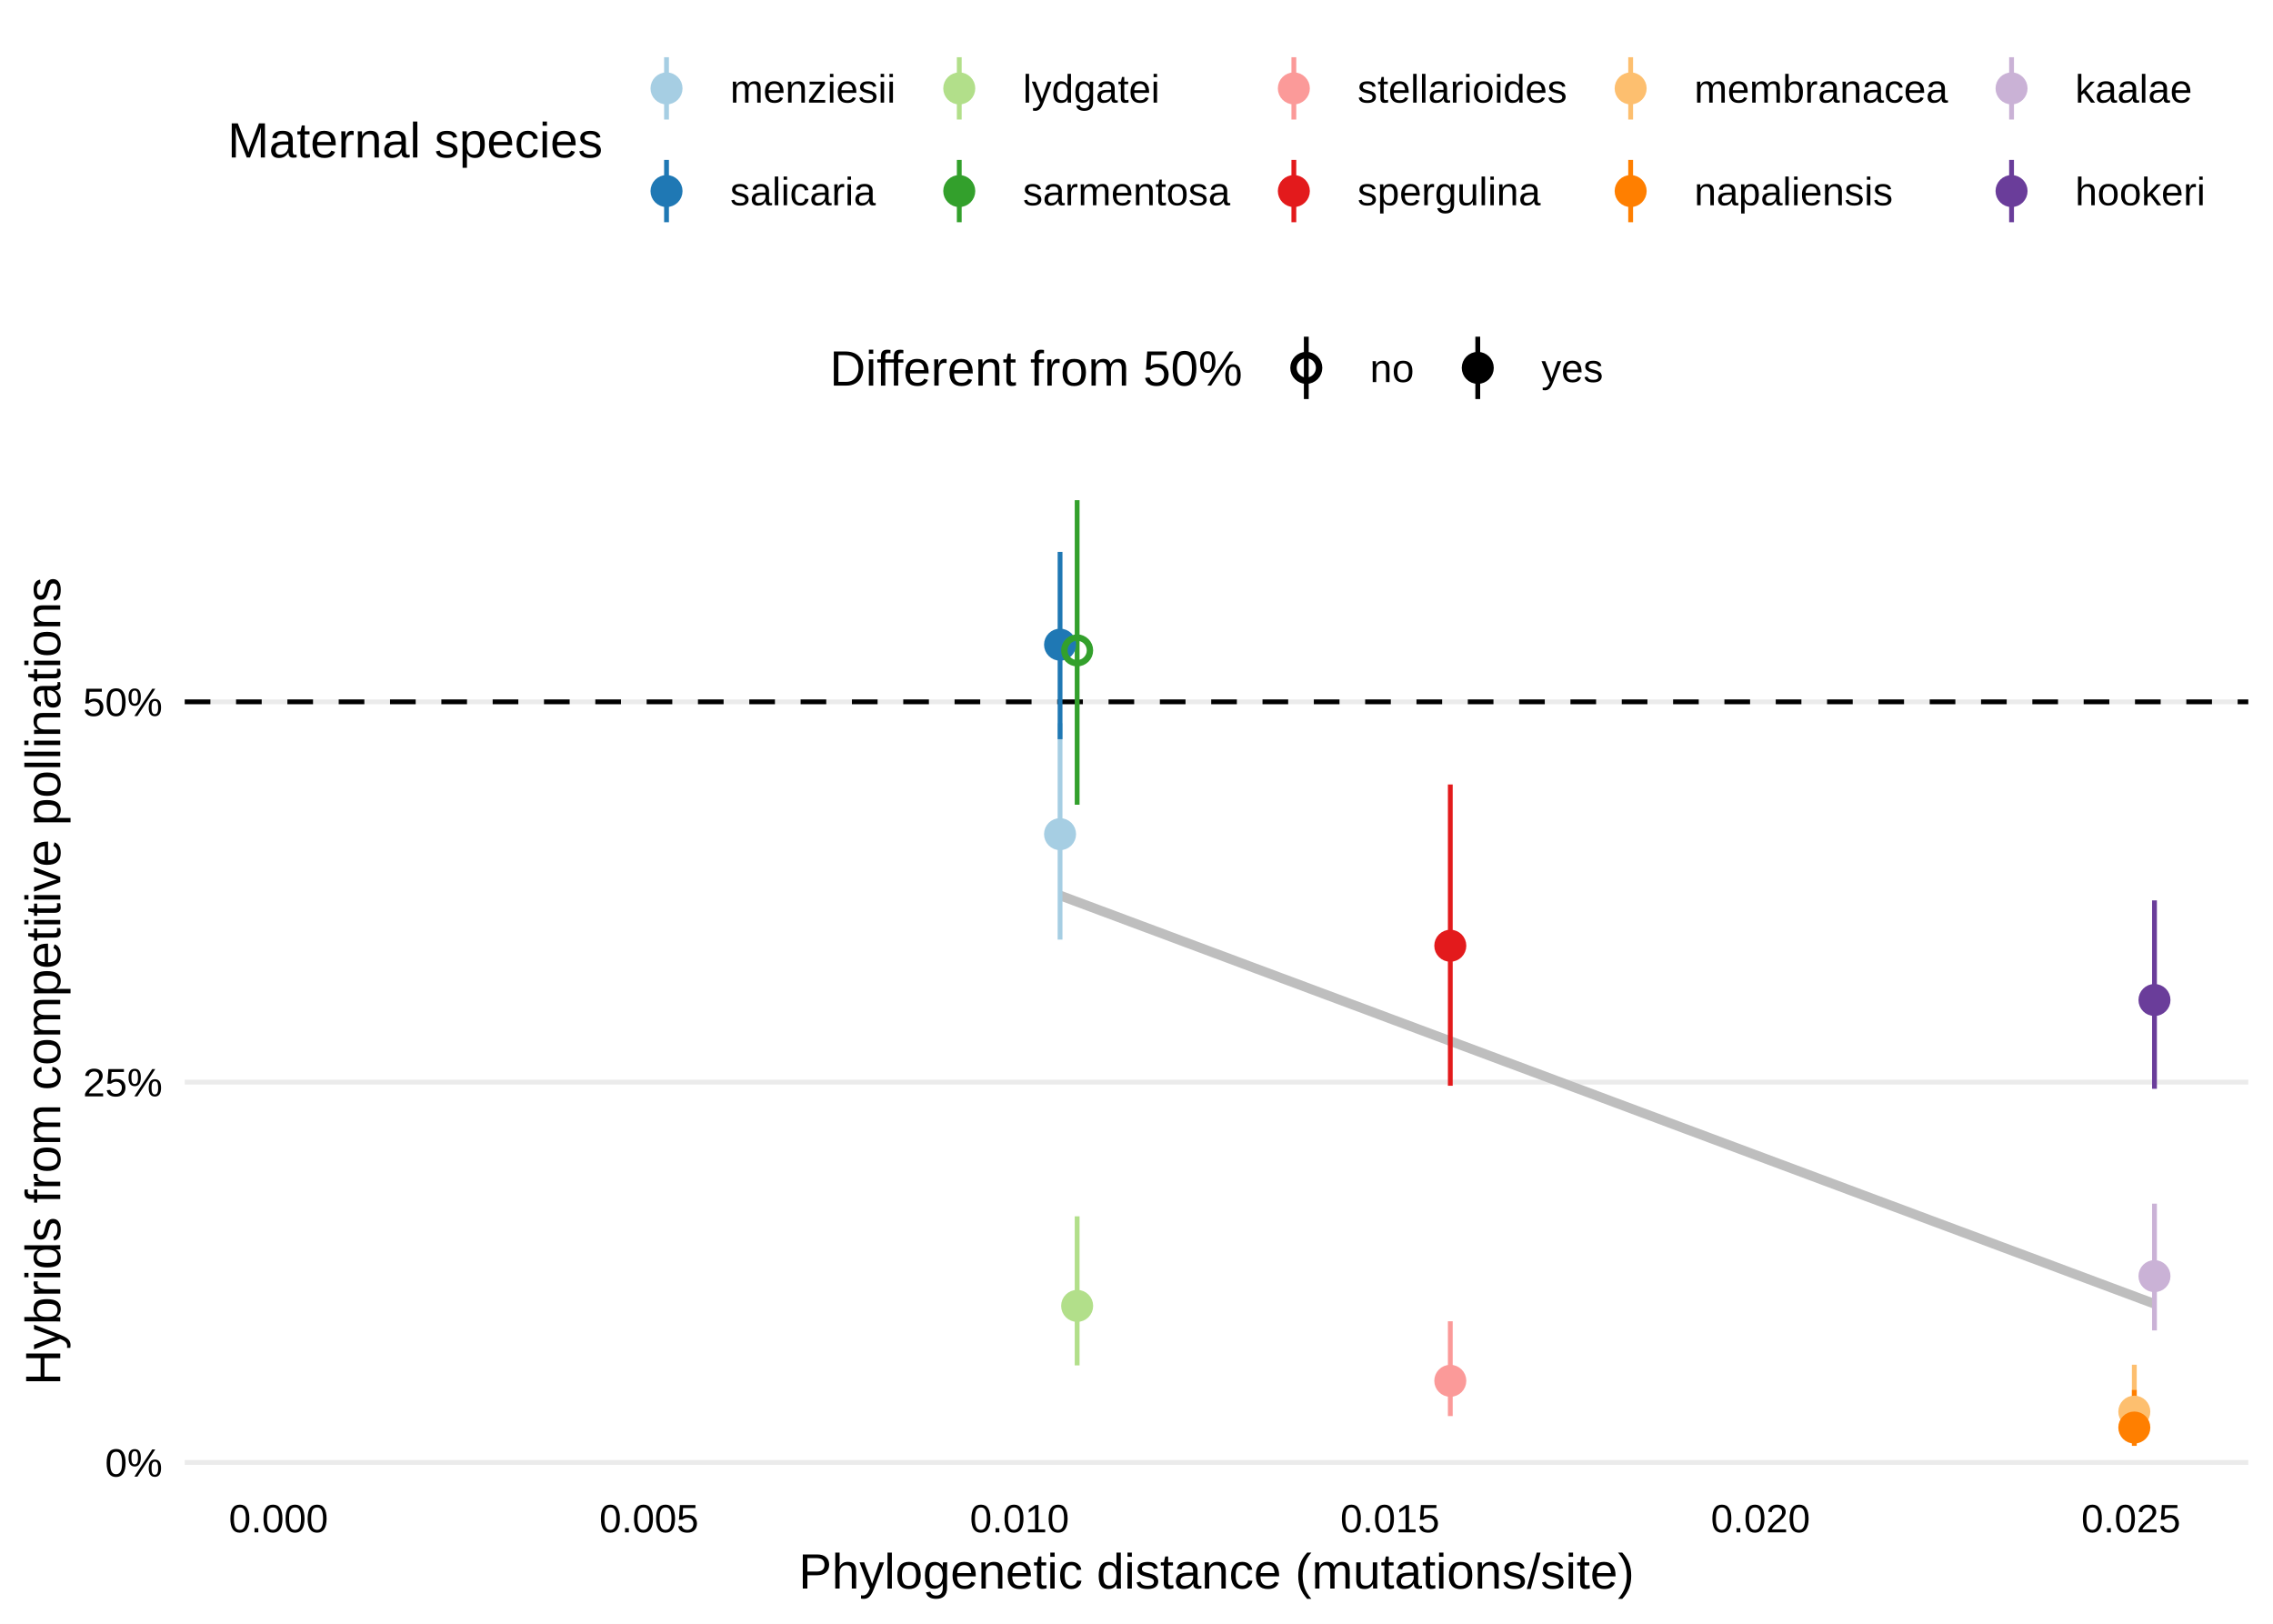
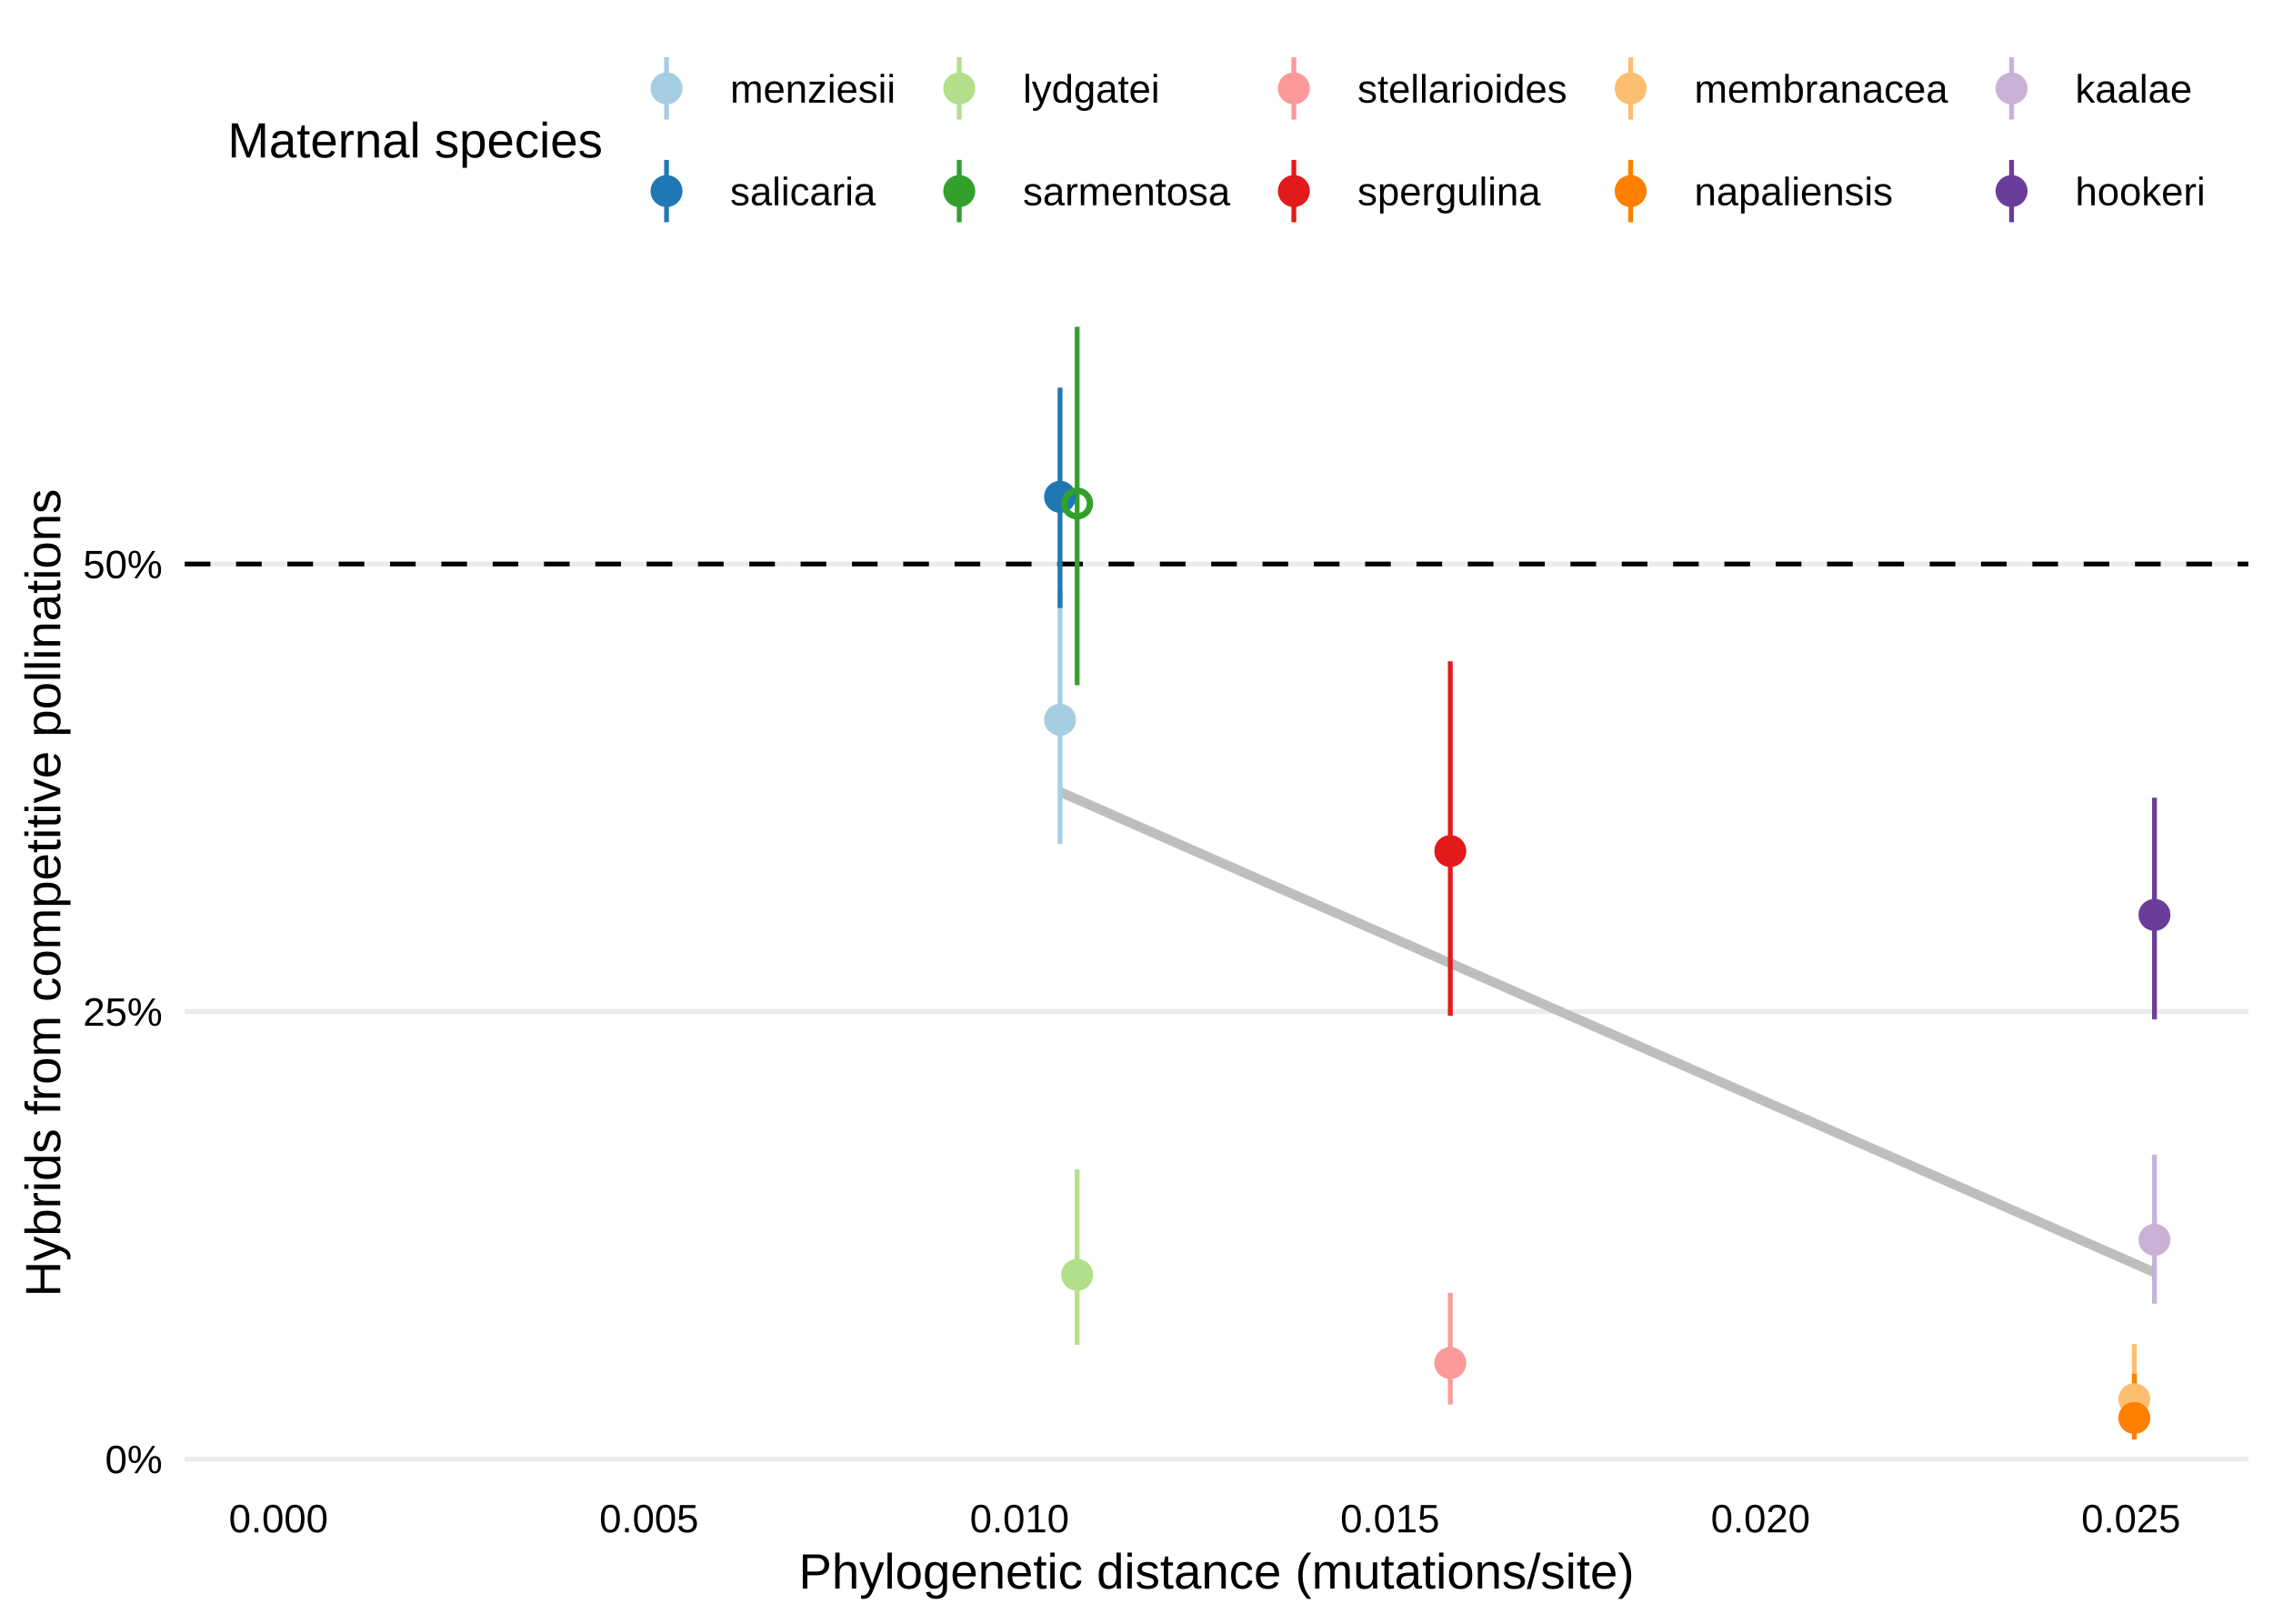
<svg xmlns="http://www.w3.org/2000/svg" width="504.00pt" height="360.00pt" viewBox="0 0 504.00 360.00">
  <g class="svglite">
    <defs>
      <style type="text/css">
    .svglite line, .svglite polyline, .svglite polygon, .svglite path, .svglite rect, .svglite circle {
      fill: none;
      stroke: #000000;
      stroke-linecap: round;
      stroke-linejoin: round;
      stroke-miterlimit: 10.00;
    }
    .svglite text {
      white-space: pre;
    }
    .svglite g.glyphgroup path {
      fill: inherit;
      stroke: none;
    }
  </style>
    </defs>
    <rect width="100%" height="100%" style="stroke: none; fill: #FFFFFF;" />
    <defs>
      <clipPath id="cpMC4wMHw1MDQuMDB8MC4wMHwzNjAuMDA=">
        <rect x="0.00" y="0.00" width="504.00" height="360.00" />
      </clipPath>
    </defs>
    <g clip-path="url(#cpMC4wMHw1MDQuMDB8MC4wMHwzNjAuMDA=)">
      <rect x="0.00" y="0.00" width="504.00" height="360.00" style="stroke-width: 1.07; stroke: none; fill: #FFFFFF;" />
    </g>
    <defs>
-       <clipPath id="cpNDAuOTZ8NDk4LjUyfDEwNi42M3wzMjguNTA=">
-         <rect x="40.96" y="106.63" width="457.57" height="221.87" />
+       <clipPath id="cpNDAuOTZ8NDk4LjUyfDY3LjQ0fDMyOC41MA==">
+         <rect x="40.96" y="67.44" width="457.57" height="261.07" />
      </clipPath>
    </defs>
-     <g clip-path="url(#cpNDAuOTZ8NDk4LjUyfDEwNi42M3wzMjguNTA=)">
-       <polyline points="40.96,324.24 498.52,324.24 " style="stroke-width: 1.07; stroke: #EBEBEB; stroke-linecap: butt;" />
-       <polyline points="40.96,239.92 498.52,239.92 " style="stroke-width: 1.07; stroke: #EBEBEB; stroke-linecap: butt;" />
-       <polyline points="40.96,155.60 498.52,155.60 " style="stroke-width: 1.07; stroke: #EBEBEB; stroke-linecap: butt;" />
-       <line x1="40.96" y1="155.60" x2="498.52" y2="155.60" style="stroke-width: 1.07; stroke-dasharray: 5.69,5.69; stroke-linecap: butt;" />
-       <polyline points="235.05,198.53 238.12,199.68 241.19,200.82 244.26,201.97 247.33,203.11 250.40,204.26 253.48,205.41 256.55,206.55 259.62,207.70 262.69,208.85 265.76,209.99 268.84,211.14 271.91,212.28 274.98,213.43 278.05,214.58 281.12,215.72 284.19,216.87 287.27,218.01 290.34,219.16 293.41,220.31 296.48,221.45 299.55,222.60 302.63,223.74 305.70,224.89 308.77,226.04 311.84,227.18 314.91,228.33 317.99,229.48 321.06,230.62 324.13,231.77 327.20,232.91 330.27,234.06 333.34,235.21 336.42,236.35 339.49,237.50 342.56,238.64 345.63,239.79 348.70,240.94 351.78,242.08 354.85,243.23 357.92,244.38 360.99,245.52 364.06,246.67 367.14,247.81 370.21,248.96 373.28,250.11 376.35,251.25 379.42,252.40 382.49,253.54 385.57,254.69 388.64,255.84 391.71,256.98 394.78,258.13 397.85,259.27 400.93,260.42 404.00,261.57 407.07,262.71 410.14,263.86 413.21,265.01 416.28,266.15 419.36,267.30 422.43,268.44 425.50,269.59 428.57,270.74 431.64,271.88 434.72,273.03 437.79,274.17 440.86,275.32 443.93,276.47 447.00,277.61 450.08,278.76 453.15,279.90 456.22,281.05 459.29,282.20 462.36,283.34 465.43,284.49 468.51,285.64 471.58,286.78 474.65,287.93 477.72,289.07 " style="stroke-width: 2.13; stroke: #BEBEBE; stroke-linecap: butt;" />
-       <line x1="477.72" y1="241.40" x2="477.72" y2="199.63" style="stroke-width: 1.07; stroke: #6A3D9A; stroke-linecap: butt;" />
-       <line x1="477.72" y1="294.97" x2="477.72" y2="266.87" style="stroke-width: 1.07; stroke: #CAB2D6; stroke-linecap: butt;" />
-       <line x1="238.84" y1="302.72" x2="238.84" y2="269.67" style="stroke-width: 1.07; stroke: #B2DF8A; stroke-linecap: butt;" />
-       <line x1="473.25" y1="318.47" x2="473.25" y2="302.57" style="stroke-width: 1.07; stroke: #FDBF6F; stroke-linecap: butt;" />
-       <line x1="235.05" y1="208.32" x2="235.05" y2="160.34" style="stroke-width: 1.07; stroke: #A6CEE3; stroke-linecap: butt;" />
-       <line x1="473.25" y1="320.56" x2="473.25" y2="308.16" style="stroke-width: 1.07; stroke: #FF7F00; stroke-linecap: butt;" />
-       <line x1="235.05" y1="163.89" x2="235.05" y2="122.36" style="stroke-width: 1.07; stroke: #1F78B4; stroke-linecap: butt;" />
-       <line x1="238.84" y1="178.42" x2="238.84" y2="110.90" style="stroke-width: 1.07; stroke: #33A02C; stroke-linecap: butt;" />
-       <line x1="321.58" y1="240.73" x2="321.58" y2="173.93" style="stroke-width: 1.07; stroke: #E31A1C; stroke-linecap: butt;" />
-       <line x1="321.58" y1="313.96" x2="321.58" y2="292.94" style="stroke-width: 1.07; stroke: #FB9A99; stroke-linecap: butt;" />
-       <circle cx="477.72" cy="221.71" r="2.84" style="stroke-width: 1.42; stroke: #6A3D9A; fill: #6A3D9A;" />
-       <circle cx="477.72" cy="282.93" r="2.84" style="stroke-width: 1.42; stroke: #CAB2D6; fill: #CAB2D6;" />
-       <circle cx="238.84" cy="289.53" r="2.84" style="stroke-width: 1.42; stroke: #B2DF8A; fill: #B2DF8A;" />
-       <circle cx="473.25" cy="312.98" r="2.84" style="stroke-width: 1.42; stroke: #FDBF6F; fill: #FDBF6F;" />
-       <circle cx="235.05" cy="184.94" r="2.84" style="stroke-width: 1.42; stroke: #A6CEE3; fill: #A6CEE3;" />
-       <circle cx="473.25" cy="316.50" r="2.84" style="stroke-width: 1.42; stroke: #FF7F00; fill: #FF7F00;" />
-       <circle cx="235.05" cy="142.93" r="2.84" style="stroke-width: 1.42; stroke: #1F78B4; fill: #1F78B4;" />
-       <circle cx="238.84" cy="144.20" r="2.84" style="stroke-width: 1.42; stroke: #33A02C;" />
-       <circle cx="321.58" cy="209.68" r="2.84" style="stroke-width: 1.42; stroke: #E31A1C; fill: #E31A1C;" />
-       <circle cx="321.58" cy="306.14" r="2.84" style="stroke-width: 1.42; stroke: #FB9A99; fill: #FB9A99;" />
+     <g clip-path="url(#cpNDAuOTZ8NDk4LjUyfDY3LjQ0fDMyOC41MA==)">
+       <polyline points="40.96,323.48 498.52,323.48 " style="stroke-width: 1.07; stroke: #EBEBEB; stroke-linecap: butt;" />
+       <polyline points="40.96,224.27 498.52,224.27 " style="stroke-width: 1.07; stroke: #EBEBEB; stroke-linecap: butt;" />
+       <polyline points="40.96,125.05 498.52,125.05 " style="stroke-width: 1.07; stroke: #EBEBEB; stroke-linecap: butt;" />
+       <line x1="40.96" y1="125.05" x2="498.52" y2="125.05" style="stroke-width: 1.07; stroke-dasharray: 5.69,5.69; stroke-linecap: butt;" />
+       <polyline points="235.05,175.57 238.12,176.92 241.19,178.26 244.26,179.61 247.33,180.96 250.40,182.31 253.48,183.66 256.55,185.01 259.62,186.36 262.69,187.71 265.76,189.05 268.84,190.40 271.91,191.75 274.98,193.10 278.05,194.45 281.12,195.80 284.19,197.15 287.27,198.49 290.34,199.84 293.41,201.19 296.48,202.54 299.55,203.89 302.63,205.24 305.70,206.59 308.77,207.93 311.84,209.28 314.91,210.63 317.99,211.98 321.06,213.33 324.13,214.68 327.20,216.03 330.27,217.37 333.34,218.72 336.42,220.07 339.49,221.42 342.56,222.77 345.63,224.12 348.70,225.47 351.78,226.81 354.85,228.16 357.92,229.51 360.99,230.86 364.06,232.21 367.14,233.56 370.21,234.91 373.28,236.25 376.35,237.60 379.42,238.95 382.49,240.30 385.57,241.65 388.64,243.00 391.71,244.35 394.78,245.70 397.85,247.04 400.93,248.39 404.00,249.74 407.07,251.09 410.14,252.44 413.21,253.79 416.28,255.14 419.36,256.48 422.43,257.83 425.50,259.18 428.57,260.53 431.64,261.88 434.72,263.23 437.79,264.58 440.86,265.92 443.93,267.27 447.00,268.62 450.08,269.97 453.15,271.32 456.22,272.67 459.29,274.02 462.36,275.36 465.43,276.71 468.51,278.06 471.58,279.41 474.65,280.76 477.72,282.11 " style="stroke-width: 2.13; stroke: #BEBEBE; stroke-linecap: butt;" />
+       <line x1="477.72" y1="226.01" x2="477.72" y2="176.86" style="stroke-width: 1.07; stroke: #6A3D9A; stroke-linecap: butt;" />
+       <line x1="477.72" y1="289.04" x2="477.72" y2="255.98" style="stroke-width: 1.07; stroke: #CAB2D6; stroke-linecap: butt;" />
+       <line x1="238.84" y1="298.16" x2="238.84" y2="259.28" style="stroke-width: 1.07; stroke: #B2DF8A; stroke-linecap: butt;" />
+       <line x1="473.25" y1="316.70" x2="473.25" y2="297.99" style="stroke-width: 1.07; stroke: #FDBF6F; stroke-linecap: butt;" />
+       <line x1="235.05" y1="187.09" x2="235.05" y2="130.63" style="stroke-width: 1.07; stroke: #A6CEE3; stroke-linecap: butt;" />
+       <line x1="473.25" y1="319.16" x2="473.25" y2="304.57" style="stroke-width: 1.07; stroke: #FF7F00; stroke-linecap: butt;" />
+       <line x1="235.05" y1="134.81" x2="235.05" y2="85.94" style="stroke-width: 1.07; stroke: #1F78B4; stroke-linecap: butt;" />
+       <line x1="238.84" y1="151.91" x2="238.84" y2="72.46" style="stroke-width: 1.07; stroke: #33A02C; stroke-linecap: butt;" />
+       <line x1="321.58" y1="225.22" x2="321.58" y2="146.62" style="stroke-width: 1.07; stroke: #E31A1C; stroke-linecap: butt;" />
+       <line x1="321.58" y1="311.40" x2="321.58" y2="286.65" style="stroke-width: 1.07; stroke: #FB9A99; stroke-linecap: butt;" />
+       <circle cx="477.72" cy="202.84" r="2.84" style="stroke-width: 1.42; stroke: #6A3D9A; fill: #6A3D9A;" />
+       <circle cx="477.72" cy="274.88" r="2.84" style="stroke-width: 1.42; stroke: #CAB2D6; fill: #CAB2D6;" />
+       <circle cx="238.84" cy="282.65" r="2.84" style="stroke-width: 1.42; stroke: #B2DF8A; fill: #B2DF8A;" />
+       <circle cx="473.25" cy="310.23" r="2.84" style="stroke-width: 1.42; stroke: #FDBF6F; fill: #FDBF6F;" />
+       <circle cx="235.05" cy="159.58" r="2.84" style="stroke-width: 1.42; stroke: #A6CEE3; fill: #A6CEE3;" />
+       <circle cx="473.25" cy="314.38" r="2.84" style="stroke-width: 1.42; stroke: #FF7F00; fill: #FF7F00;" />
+       <circle cx="235.05" cy="110.15" r="2.84" style="stroke-width: 1.42; stroke: #1F78B4; fill: #1F78B4;" />
+       <circle cx="238.84" cy="111.64" r="2.84" style="stroke-width: 1.42; stroke: #33A02C;" />
+       <circle cx="321.58" cy="188.69" r="2.84" style="stroke-width: 1.42; stroke: #E31A1C; fill: #E31A1C;" />
+       <circle cx="321.58" cy="302.19" r="2.84" style="stroke-width: 1.42; stroke: #FB9A99; fill: #FB9A99;" />
    </g>
    <g clip-path="url(#cpMC4wMHw1MDQuMDB8MC4wMHwzNjAuMDA=)">
-       <text x="36.02" y="327.39" text-anchor="end" style="font-size: 8.80px; font-family: &quot;Arial&quot;;">0%</text>
-       <text x="36.02" y="243.07" text-anchor="end" style="font-size: 8.80px; font-family: &quot;Arial&quot;;">25%</text>
-       <text x="36.02" y="158.75" text-anchor="end" style="font-size: 8.80px; font-family: &quot;Arial&quot;;">50%</text>
+       <text x="36.02" y="326.63" text-anchor="end" style="font-size: 8.80px; font-family: &quot;Arial&quot;;">0%</text>
+       <text x="36.02" y="227.42" text-anchor="end" style="font-size: 8.80px; font-family: &quot;Arial&quot;;">25%</text>
+       <text x="36.02" y="128.20" text-anchor="end" style="font-size: 8.80px; font-family: &quot;Arial&quot;;">50%</text>
      <text x="61.75" y="339.74" text-anchor="middle" style="font-size: 8.80px; font-family: &quot;Arial&quot;;">0.000</text>
      <text x="143.91" y="339.74" text-anchor="middle" style="font-size: 8.80px; font-family: &quot;Arial&quot;;">0.005</text>
      <text x="226.06" y="339.74" text-anchor="middle" style="font-size: 8.80px; font-family: &quot;Arial&quot;;">0.010</text>
      <text x="308.21" y="339.74" text-anchor="middle" style="font-size: 8.80px; font-family: &quot;Arial&quot;;">0.015</text>
      <text x="390.36" y="339.74" text-anchor="middle" style="font-size: 8.80px; font-family: &quot;Arial&quot;;">0.020</text>
      <text x="472.51" y="339.74" text-anchor="middle" style="font-size: 8.80px; font-family: &quot;Arial&quot;;">0.025</text>
      <text x="269.74" y="352.20" text-anchor="middle" style="font-size: 11.00px; font-family: &quot;Arial&quot;;">Phylogenetic distance (mutations/site)</text>
-       <text transform="translate(13.36,217.57) rotate(-90)" text-anchor="middle" style="font-size: 11.00px; font-family: &quot;Arial&quot;;">Hybrids from competitive pollinations</text>
+       <text transform="translate(13.36,197.97) rotate(-90)" text-anchor="middle" style="font-size: 11.00px; font-family: &quot;Arial&quot;;">Hybrids from competitive pollinations</text>
      <text x="50.48" y="34.92" style="font-size: 11.00px; font-family: &quot;Arial&quot;;">Maternal species</text>
      <line x1="147.79" y1="26.51" x2="147.79" y2="12.69" style="stroke-width: 1.07; stroke: #A6CEE3; stroke-linecap: butt;" />
      <circle cx="147.79" cy="19.60" r="2.84" style="stroke-width: 1.42; stroke: #A6CEE3; fill: #A6CEE3;" />
      <line x1="147.79" y1="49.27" x2="147.79" y2="35.45" style="stroke-width: 1.07; stroke: #1F78B4; stroke-linecap: butt;" />
      <circle cx="147.79" cy="42.36" r="2.84" style="stroke-width: 1.42; stroke: #1F78B4; fill: #1F78B4;" />
      <line x1="212.70" y1="26.51" x2="212.70" y2="12.69" style="stroke-width: 1.07; stroke: #B2DF8A; stroke-linecap: butt;" />
      <circle cx="212.70" cy="19.60" r="2.84" style="stroke-width: 1.42; stroke: #B2DF8A; fill: #B2DF8A;" />
      <line x1="212.70" y1="49.27" x2="212.70" y2="35.45" style="stroke-width: 1.07; stroke: #33A02C; stroke-linecap: butt;" />
      <circle cx="212.70" cy="42.36" r="2.84" style="stroke-width: 1.42; stroke: #33A02C; fill: #33A02C;" />
      <line x1="286.89" y1="26.51" x2="286.89" y2="12.69" style="stroke-width: 1.07; stroke: #FB9A99; stroke-linecap: butt;" />
      <circle cx="286.89" cy="19.60" r="2.84" style="stroke-width: 1.42; stroke: #FB9A99; fill: #FB9A99;" />
      <line x1="286.89" y1="49.27" x2="286.89" y2="35.45" style="stroke-width: 1.07; stroke: #E31A1C; stroke-linecap: butt;" />
      <circle cx="286.89" cy="42.36" r="2.84" style="stroke-width: 1.42; stroke: #E31A1C; fill: #E31A1C;" />
      <line x1="361.57" y1="26.51" x2="361.57" y2="12.69" style="stroke-width: 1.07; stroke: #FDBF6F; stroke-linecap: butt;" />
      <circle cx="361.57" cy="19.60" r="2.84" style="stroke-width: 1.42; stroke: #FDBF6F; fill: #FDBF6F;" />
      <line x1="361.57" y1="49.27" x2="361.57" y2="35.45" style="stroke-width: 1.07; stroke: #FF7F00; stroke-linecap: butt;" />
      <circle cx="361.57" cy="42.36" r="2.84" style="stroke-width: 1.42; stroke: #FF7F00; fill: #FF7F00;" />
      <line x1="446.03" y1="26.51" x2="446.03" y2="12.69" style="stroke-width: 1.07; stroke: #CAB2D6; stroke-linecap: butt;" />
      <circle cx="446.03" cy="19.60" r="2.84" style="stroke-width: 1.42; stroke: #CAB2D6; fill: #CAB2D6;" />
      <line x1="446.03" y1="49.27" x2="446.03" y2="35.45" style="stroke-width: 1.07; stroke: #6A3D9A; stroke-linecap: butt;" />
      <circle cx="446.03" cy="42.36" r="2.84" style="stroke-width: 1.42; stroke: #6A3D9A; fill: #6A3D9A;" />
      <text x="161.91" y="22.75" style="font-size: 8.80px; font-family: &quot;Arial&quot;;">menziesii</text>
      <text x="161.91" y="45.51" style="font-size: 8.80px; font-family: &quot;Arial&quot;;">salicaria</text>
      <text x="226.82" y="22.75" style="font-size: 8.80px; font-family: &quot;Arial&quot;;">lydgatei</text>
      <text x="226.82" y="45.51" style="font-size: 8.80px; font-family: &quot;Arial&quot;;">sarmentosa</text>
      <text x="301.01" y="22.75" style="font-size: 8.80px; font-family: &quot;Arial&quot;;">stellarioides</text>
      <text x="301.01" y="45.51" style="font-size: 8.80px; font-family: &quot;Arial&quot;;">spergulina</text>
      <text x="375.69" y="22.75" style="font-size: 8.80px; font-family: &quot;Arial&quot;;">membranacea</text>
      <text x="375.69" y="45.51" style="font-size: 8.80px; font-family: &quot;Arial&quot;;">napaliensis</text>
      <text x="460.15" y="22.75" style="font-size: 8.80px; font-family: &quot;Arial&quot;;">kaalae</text>
      <text x="460.15" y="45.51" style="font-size: 8.80px; font-family: &quot;Arial&quot;;">hookeri</text>
-       <text x="183.98" y="85.49" style="font-size: 11.00px; font-family: &quot;Arial&quot;;">Different from 50%</text>
-       <line x1="289.65" y1="88.47" x2="289.65" y2="74.64" style="stroke-width: 1.07; stroke-linecap: butt;" />
-       <circle cx="289.65" cy="81.56" r="2.84" style="stroke-width: 1.42;" />
-       <line x1="327.67" y1="88.47" x2="327.67" y2="74.64" style="stroke-width: 1.07; stroke-linecap: butt;" />
-       <circle cx="327.67" cy="81.56" r="2.84" style="stroke-width: 1.42; fill: #000000;" />
-       <text x="303.77" y="84.71" style="font-size: 8.80px; font-family: &quot;Arial&quot;;">no</text>
-       <text x="341.79" y="84.71" style="font-size: 8.80px; font-family: &quot;Arial&quot;;">yes</text>
    </g>
  </g>
</svg>
